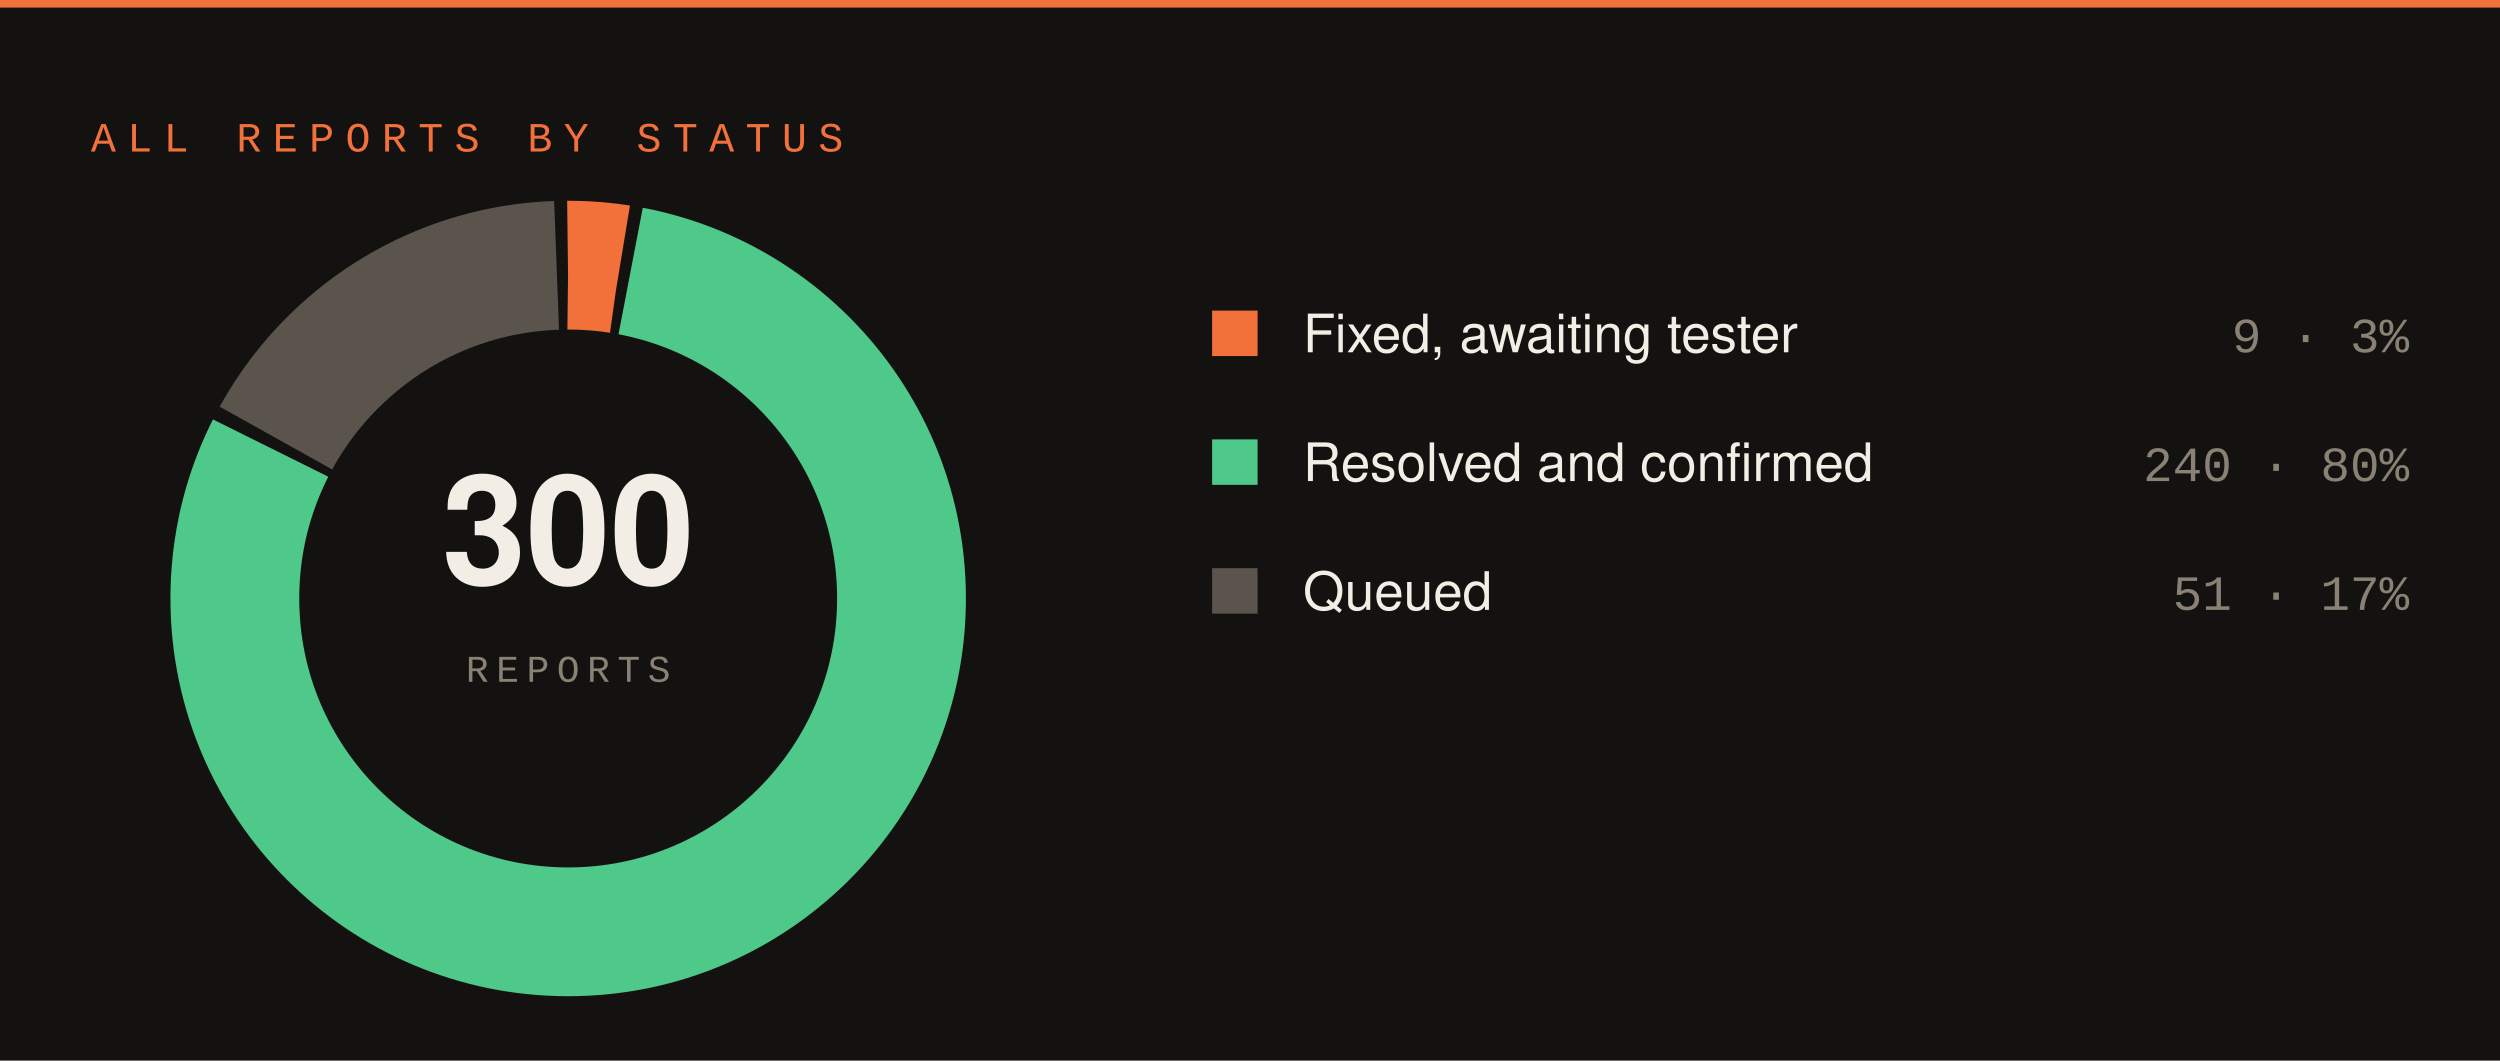
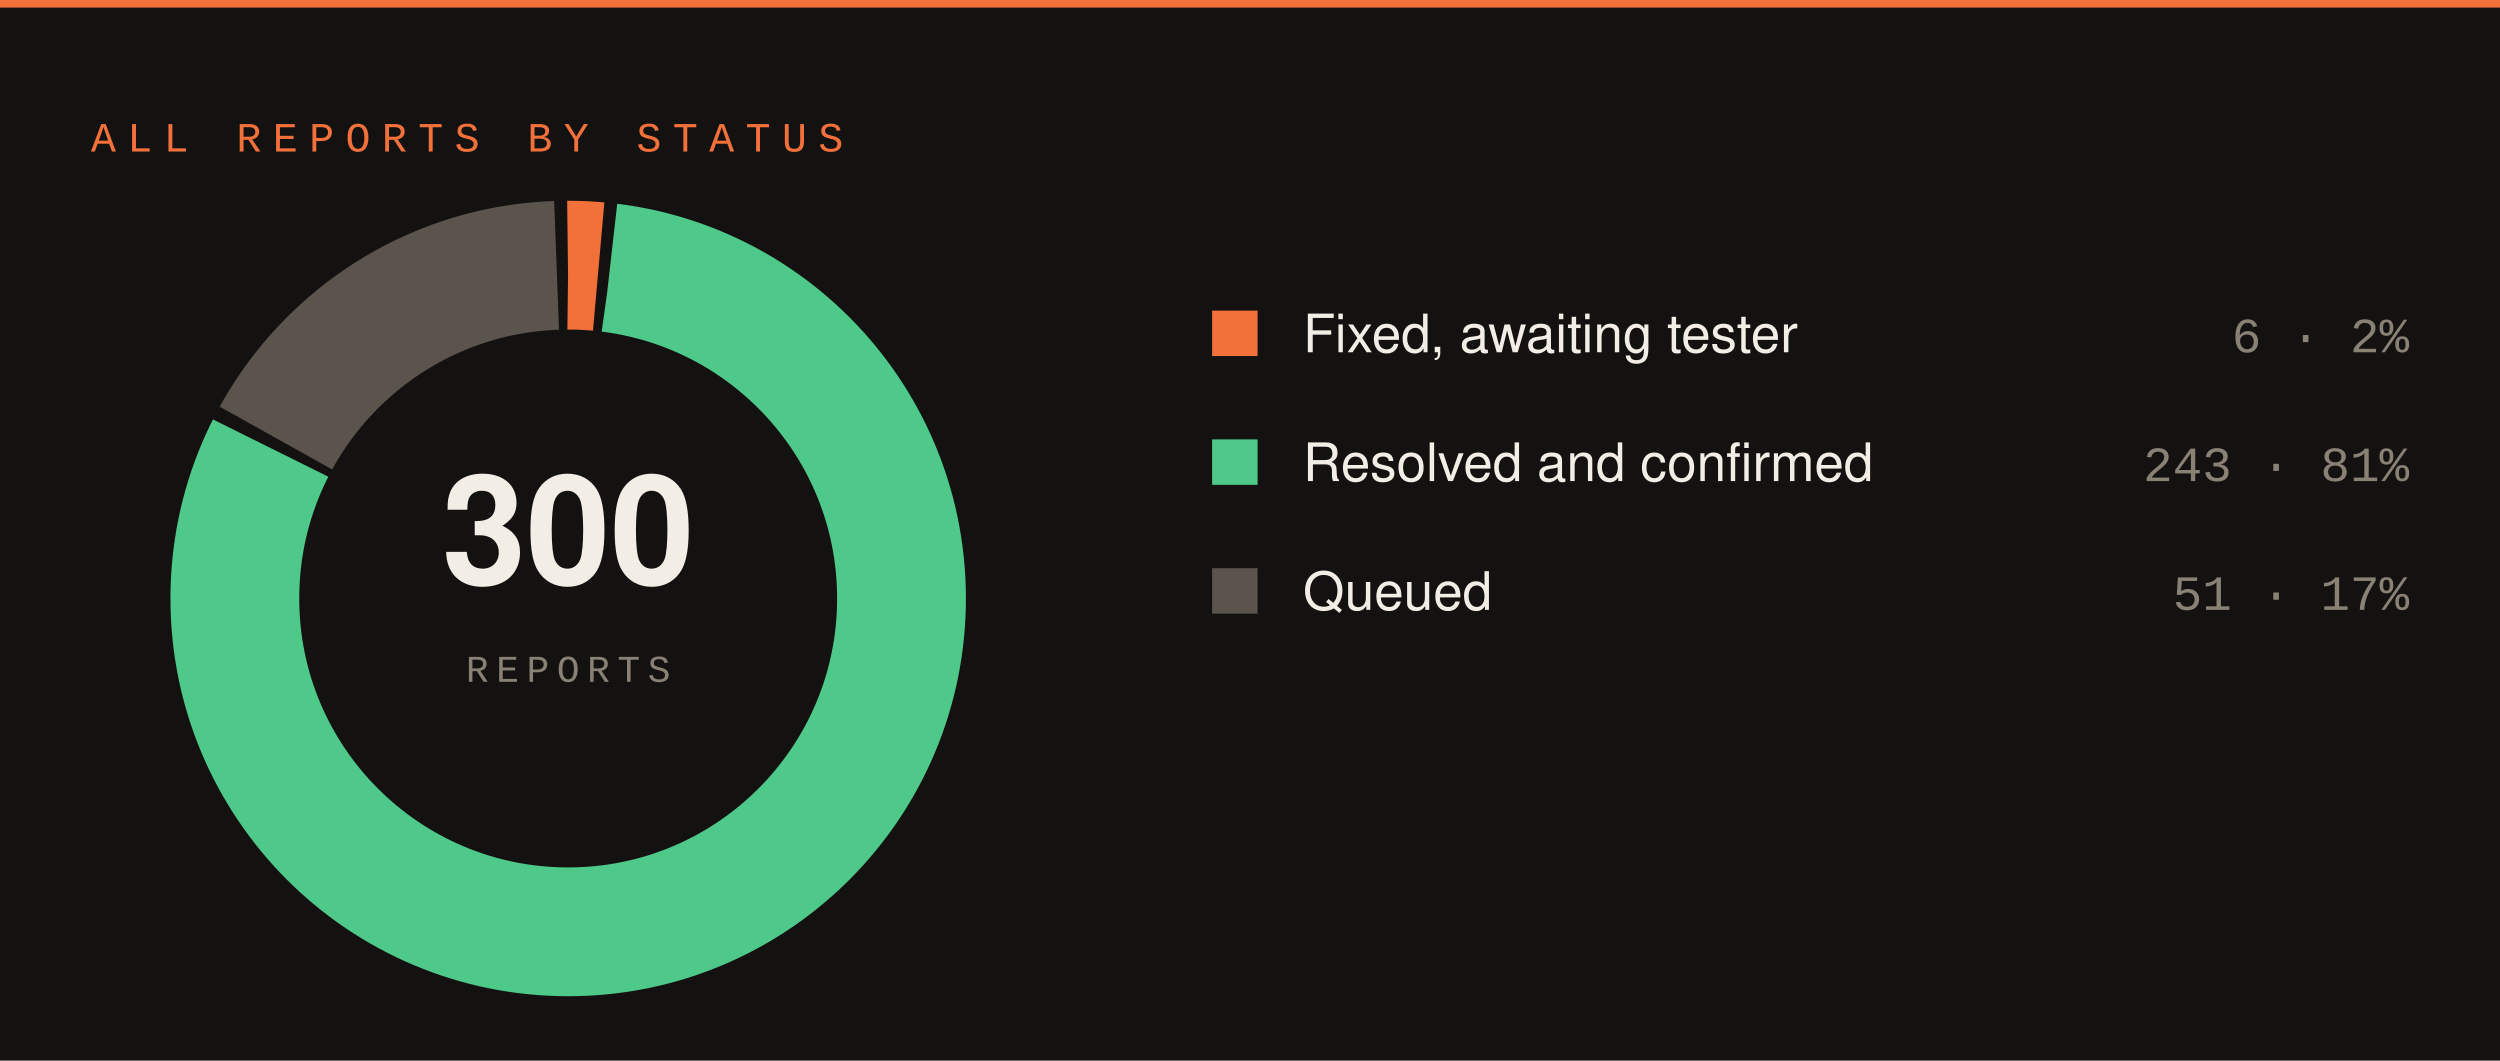
<svg xmlns="http://www.w3.org/2000/svg" width="660" height="280" viewBox="0 0 660 280">
  <rect width="660" height="280" fill="#141210" />
  <rect x="0" y="0" width="660" height="2" fill="#f2703a" />
  <text x="24" y="40" font-family="SFMono-Regular,Consolas,Liberation Mono,monospace" font-size="11" letter-spacing="3" fill="#f2703a">ALL REPORTS BY STATUS</text>
-   <circle cx="150" cy="158" r="88" fill="none" stroke="#f2703a" stroke-width="34" stroke-dasharray="13.59 539.33" stroke-dashoffset="-0.00" transform="rotate(-90 150 158)" />
-   <circle cx="150" cy="158" r="88" fill="none" stroke="#4ec98a" stroke-width="34" stroke-dasharray="439.34 113.58" stroke-dashoffset="-16.59" transform="rotate(-90 150 158)" />
+   <circle cx="150" cy="158" r="88" fill="none" stroke="#f2703a" stroke-width="34" stroke-dasharray="8.06 544.86" stroke-dashoffset="-0.00" transform="rotate(-90 150 158)" />
+   <circle cx="150" cy="158" r="88" fill="none" stroke="#4ec98a" stroke-width="34" stroke-dasharray="444.87 108.05" stroke-dashoffset="-11.06" transform="rotate(-90 150 158)" />
  <circle cx="150" cy="158" r="88" fill="none" stroke="#5a544c" stroke-width="34" stroke-dasharray="91.00 461.92" stroke-dashoffset="-458.92" transform="rotate(-90 150 158)" />
  <text x="150" y="154" font-family="-apple-system,Segoe UI,Helvetica,Arial,sans-serif" font-size="40" font-weight="700" fill="#f2ede5" text-anchor="middle">300</text>
  <text x="150" y="180" font-family="SFMono-Regular,Consolas,Liberation Mono,monospace" font-size="10" letter-spacing="2" fill="#8a8175" text-anchor="middle">REPORTS</text>
  <rect x="320" y="82" width="12" height="12" fill="#f2703a" />
  <text x="344" y="93" font-family="-apple-system,Segoe UI,Helvetica,Arial,sans-serif" font-size="14" fill="#f2ede5">Fixed, awaiting tester</text>
-   <text x="636" y="93" font-family="SFMono-Regular,Consolas,Liberation Mono,monospace" font-size="13" fill="#8a8175" text-anchor="end">9 · 3%</text>
+   <text x="636" y="93" font-family="SFMono-Regular,Consolas,Liberation Mono,monospace" font-size="13" fill="#8a8175" text-anchor="end">6 · 2%</text>
  <rect x="320" y="116" width="12" height="12" fill="#4ec98a" />
  <text x="344" y="127" font-family="-apple-system,Segoe UI,Helvetica,Arial,sans-serif" font-size="14" fill="#f2ede5">Resolved and confirmed</text>
-   <text x="636" y="127" font-family="SFMono-Regular,Consolas,Liberation Mono,monospace" font-size="13" fill="#8a8175" text-anchor="end">240 · 80%</text>
+   <text x="636" y="127" font-family="SFMono-Regular,Consolas,Liberation Mono,monospace" font-size="13" fill="#8a8175" text-anchor="end">243 · 81%</text>
  <rect x="320" y="150" width="12" height="12" fill="#5a544c" />
  <text x="344" y="161" font-family="-apple-system,Segoe UI,Helvetica,Arial,sans-serif" font-size="14" fill="#f2ede5">Queued</text>
  <text x="636" y="161" font-family="SFMono-Regular,Consolas,Liberation Mono,monospace" font-size="13" fill="#8a8175" text-anchor="end">51 · 17%</text>
</svg>
